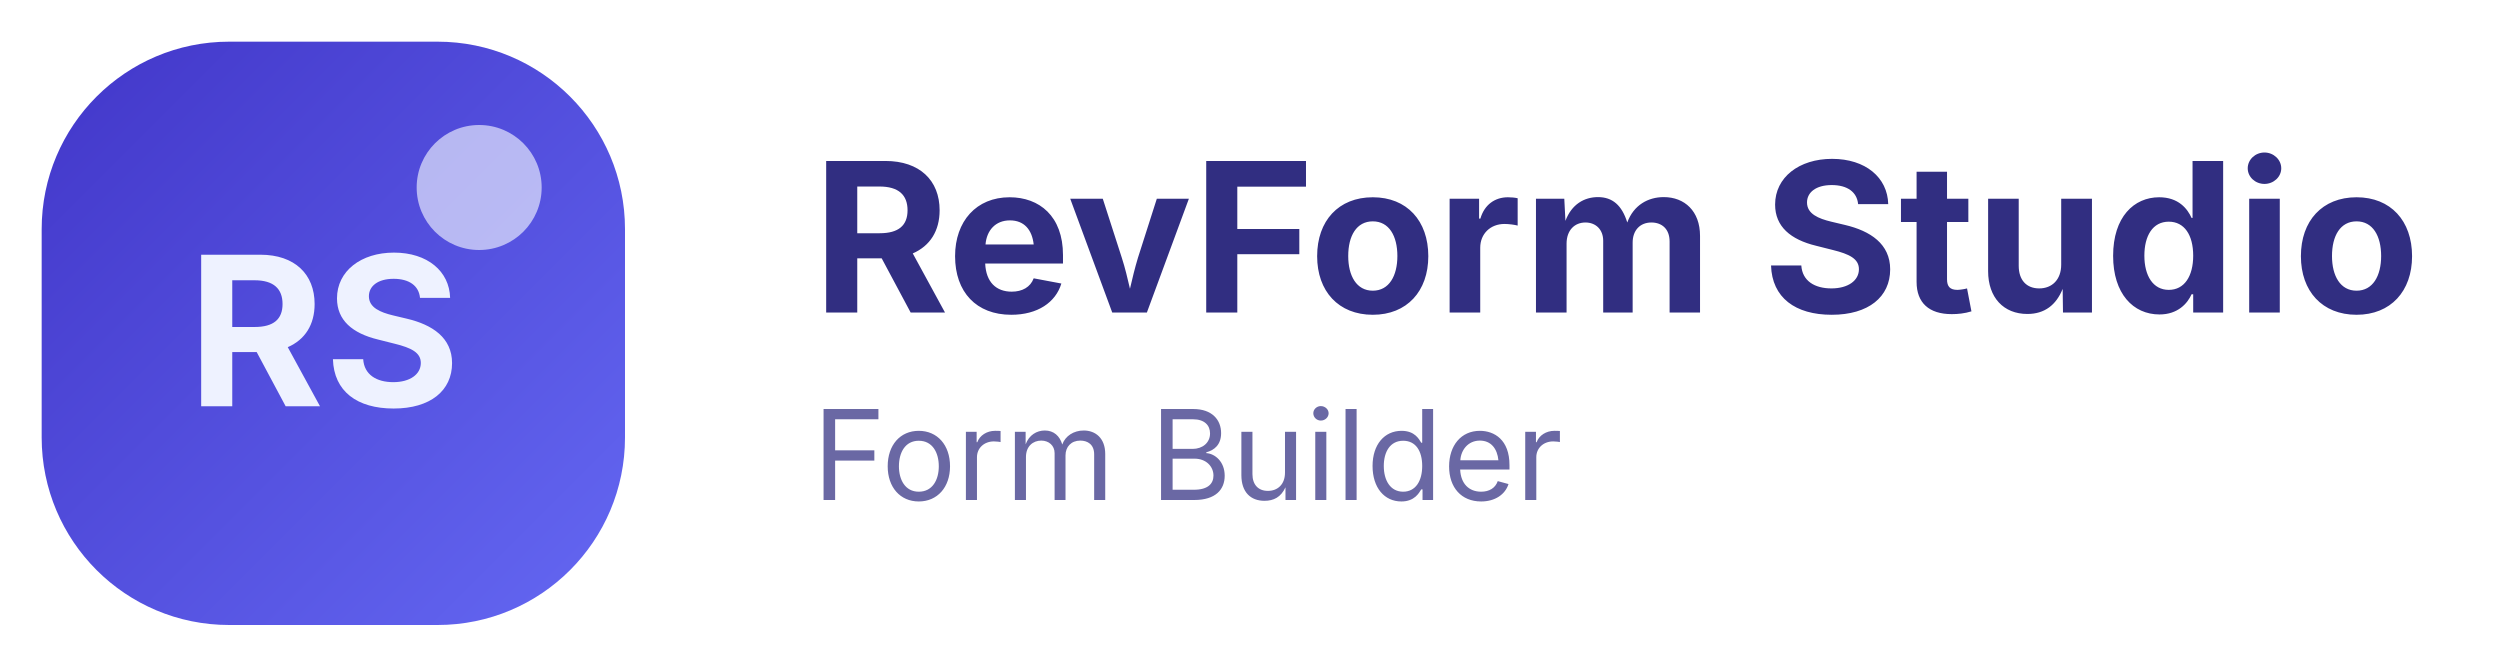
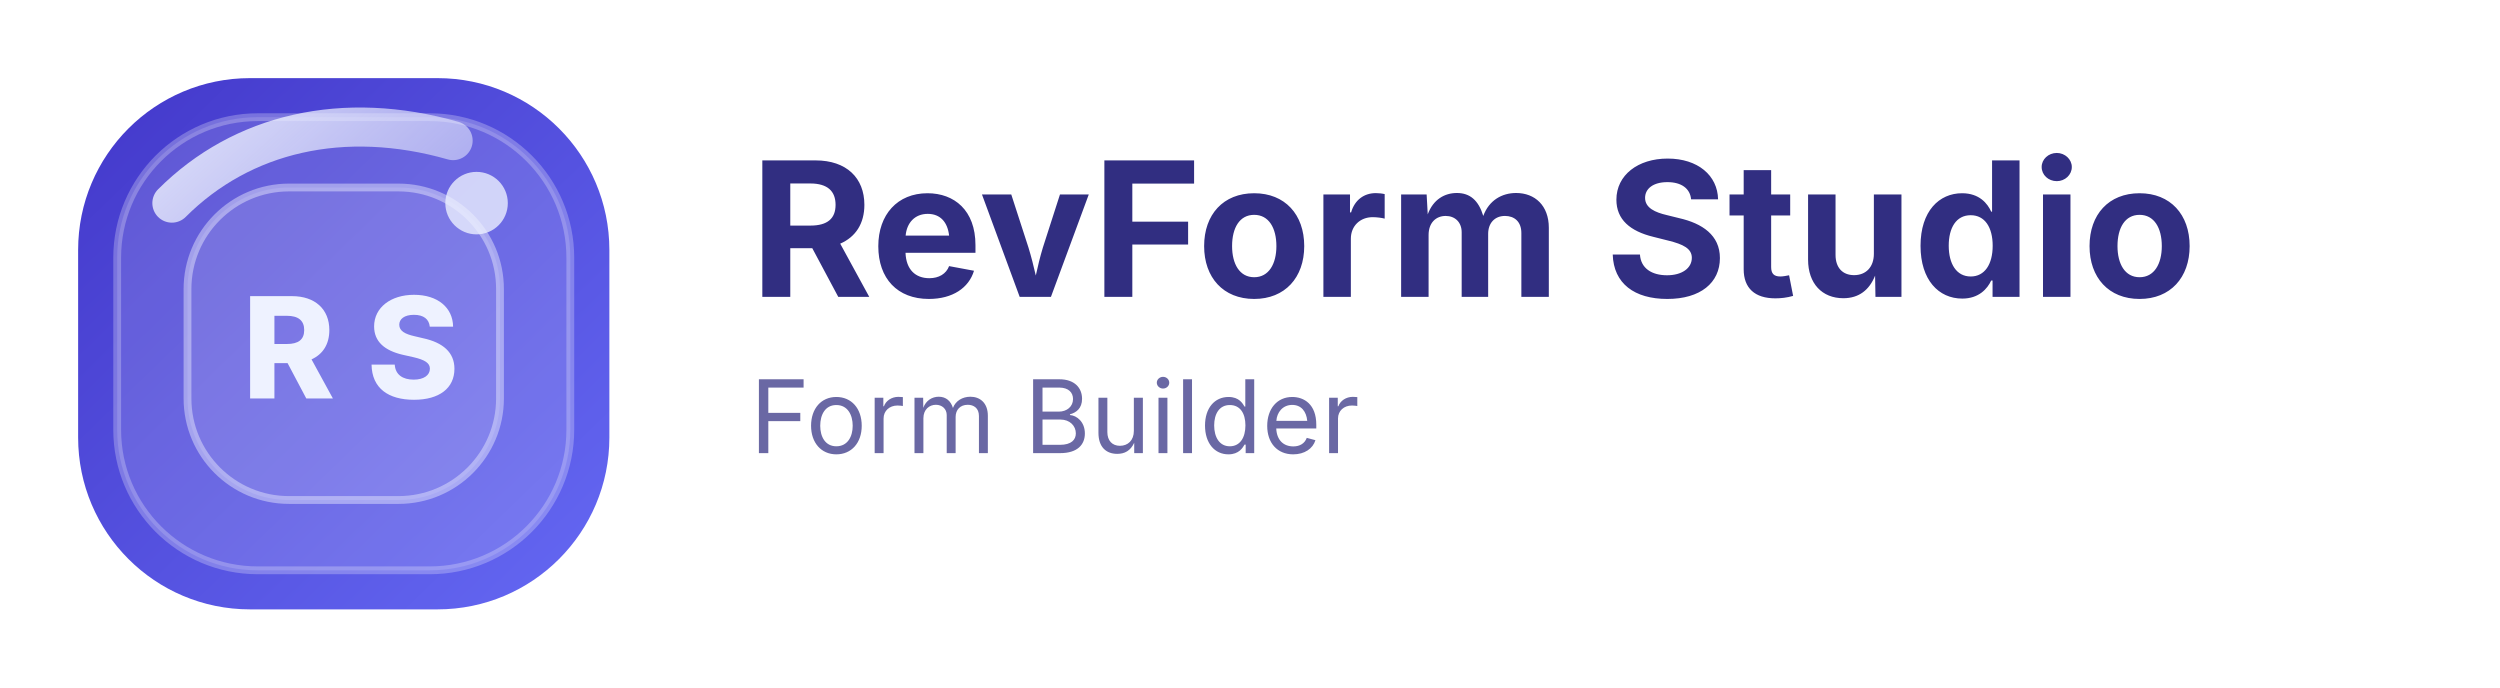
- <svg xmlns="http://www.w3.org/2000/svg" width="240" height="64" viewBox="0 0 240 64" fill="none" role="img" aria-labelledby="logoTitle">
+ <svg xmlns="http://www.w3.org/2000/svg" width="320" height="88" viewBox="0 0 320 88" fill="none" role="img" aria-labelledby="logoTitle">
  <defs>
-     <linearGradient id="brandGradient" x1="6" y1="6" x2="58" y2="58" gradientUnits="userSpaceOnUse">
+     <linearGradient id="brandGradient" x1="12" y1="10" x2="74" y2="74" gradientUnits="userSpaceOnUse">
      <stop stop-color="#4338ca" />
      <stop offset="1" stop-color="#6366f1" />
    </linearGradient>
+     <linearGradient id="shineGradient" x1="20" y1="14" x2="70" y2="70" gradientUnits="userSpaceOnUse">
+       <stop stop-color="#eef2ff" stop-opacity="0.9" />
+       <stop offset="1" stop-color="#eef2ff" stop-opacity="0" />
+     </linearGradient>
  </defs>
-   <rect x="4" y="4" width="56" height="56" rx="18" fill="url(#brandGradient)" />
-   <circle cx="46" cy="18" r="6" fill="#eef2ff" fill-opacity="0.65" />
-   <text x="18" y="39" fill="#eef2ff" font-size="20" font-family="Inter, Arial, sans-serif" font-weight="700">RS</text>
-   <text x="78" y="30" fill="#312e81" font-size="20" font-family="Inter, Arial, sans-serif" font-weight="700">RevForm Studio</text>
-   <text x="78" y="48" fill="rgba(49, 46, 129, 0.72)" font-size="12" font-family="Inter, Arial, sans-serif">Form Builder</text>
+   <rect x="10" y="10" width="68" height="68" rx="22" fill="url(#brandGradient)" />
+   <rect x="15" y="15" width="58" height="58" rx="18" fill="rgba(255,255,255,0.14)" stroke="rgba(255,255,255,0.26)" />
+   <rect x="24" y="24" width="40" height="40" rx="13" fill="rgba(255,255,255,0.12)" stroke="#eef2ff" stroke-opacity="0.44" />
+   <path d="M22 26C31 17 44 14 58 18" stroke="url(#shineGradient)" stroke-width="5" stroke-linecap="round" />
+   <circle cx="61" cy="26" r="4" fill="#eef2ff" fill-opacity="0.78" />
+   <text x="31" y="51" fill="#eef2ff" font-size="18" font-family="Inter, Arial, sans-serif" font-weight="800" letter-spacing="4">RS</text>
+   <text x="96" y="38" fill="#312e81" font-size="24" font-family="Inter, Arial, sans-serif" font-weight="700">RevForm Studio</text>
+   <text x="96" y="58" fill="#312e81" fill-opacity="0.72" font-size="13" font-family="Inter, Arial, sans-serif">Form Builder</text>
</svg>
